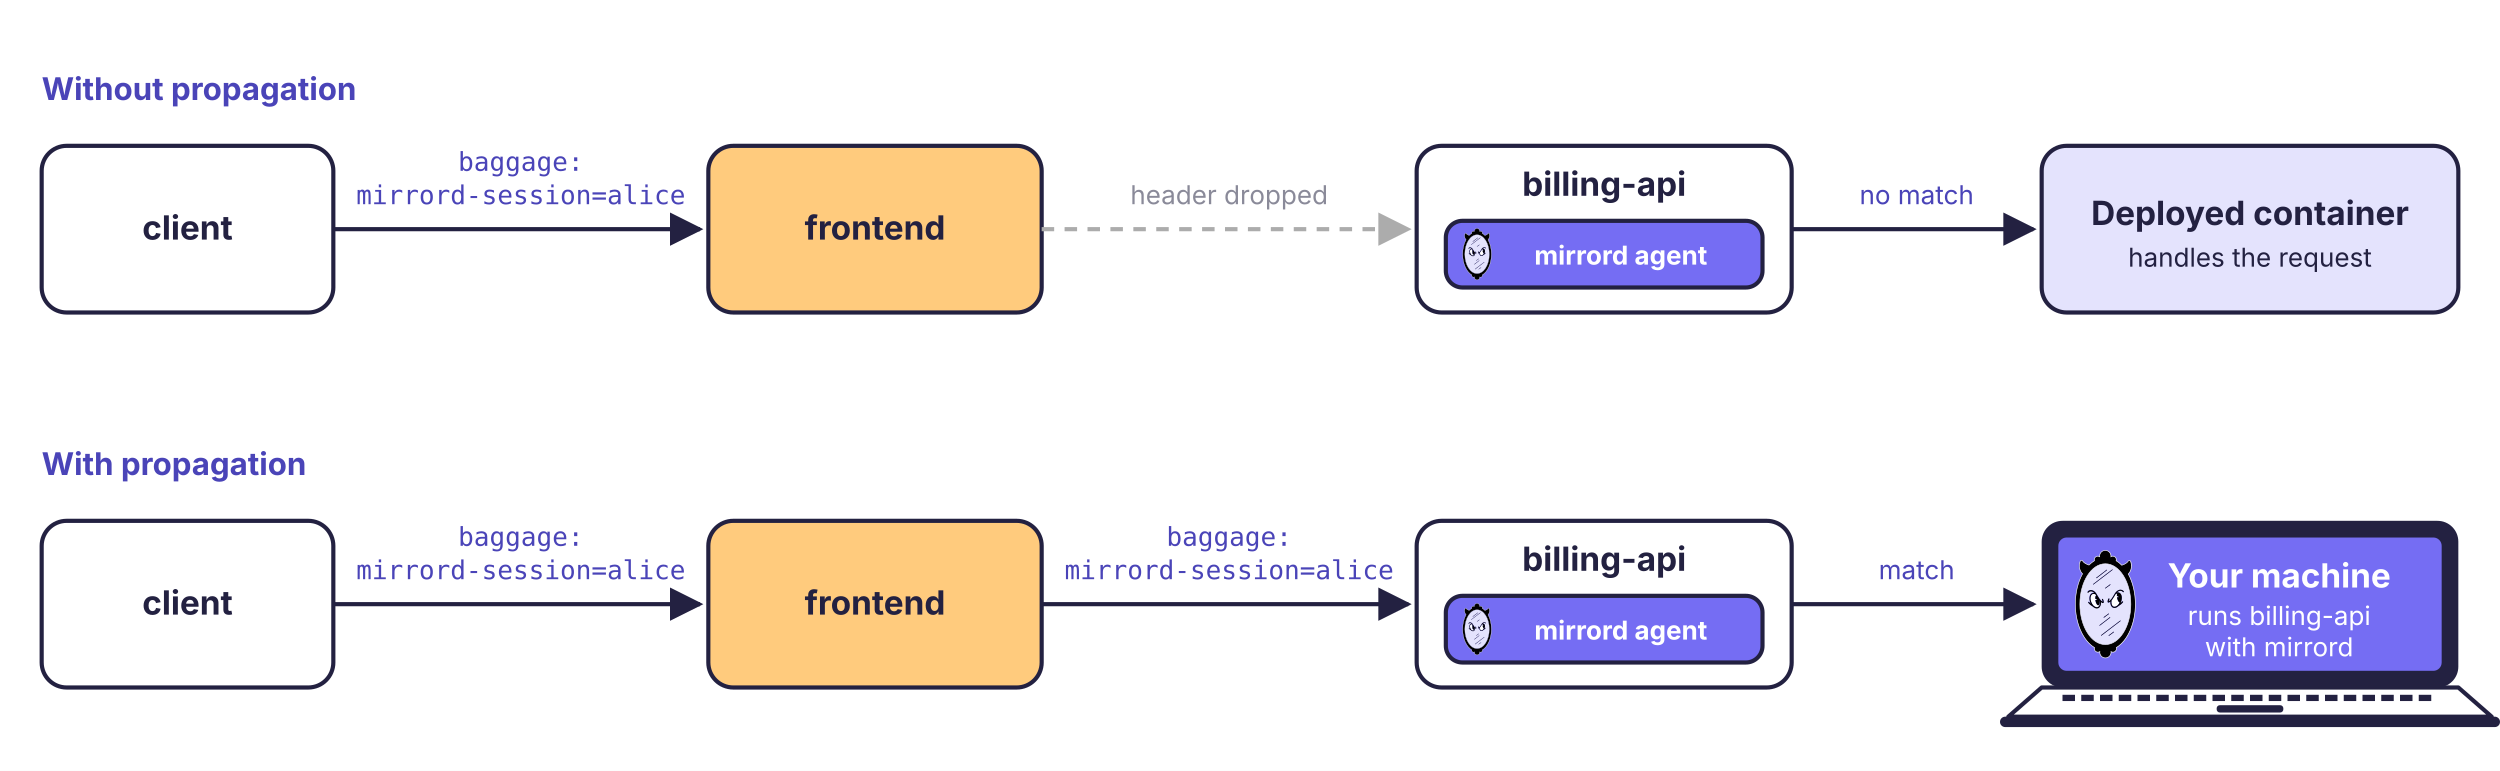
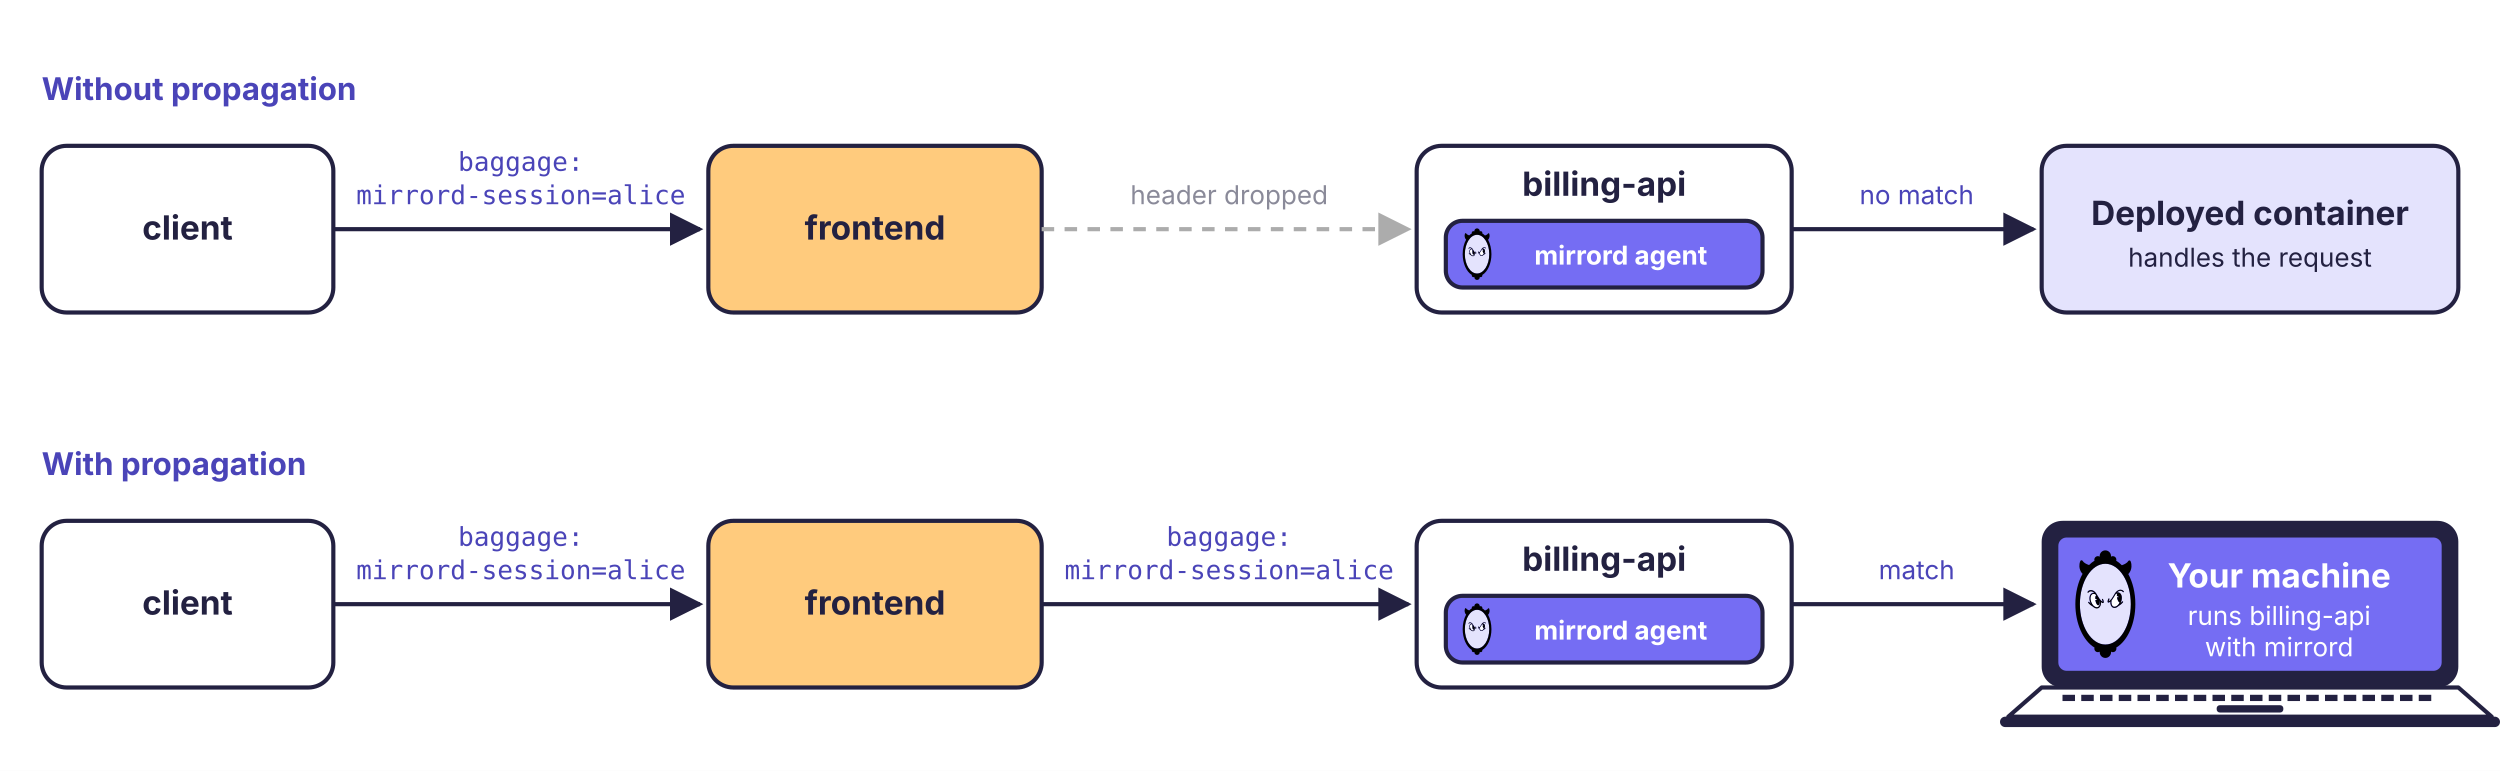
<svg xmlns="http://www.w3.org/2000/svg" viewBox="0 0 1200 370" width="1200" height="370" font-family="Inter, Helvetica, Arial, sans-serif" role="img" aria-labelledby="t d">
  <defs>
    <marker id="arrow" viewBox="0 0 10 10" refX="9" refY="5" markerWidth="8" markerHeight="8" orient="auto-start-reverse">
      <path d="M0 0 L10 5 L0 10 z" fill="#232141" />
    </marker>
    <marker id="arrow-grey" viewBox="0 0 10 10" refX="9" refY="5" markerWidth="8" markerHeight="8" orient="auto-start-reverse">
      <path d="M0 0 L10 5 L0 10 z" fill="#ACACAC" />
    </marker>
    <symbol id="mirrord" viewBox="97 61 391 696">
      <path fill="#ffffff" d="M255.6,387c4.1,19.1-0.9,36.1-12,40.5c-8.2,3.2-17.8,0-26.5-8.2c-0.3-0.6-0.9-0.9-1.5-1.2c0,0,0,0-0.3-0.3 c-5.5-5.6-10.5-13.2-14-22c-4.7-11.5-6.1-23.2-4.4-33.5c1.8-9.4,6.1-16.1,12.8-18.8c5.5-2.3,12.5-1.5,19.3,2.6 c1.5,2.3,2.6,4.4,3.8,6.2c-4.1,2.6-6.4,10.3-6.4,20.3l3.2,1.8l11.1,6.5l-12.5,1.5h-0.9c0.3,1.2,0.3,2.3,0.6,3.5 c3.2,17.9,12,31.1,19,29.7c6.4-1.2,9.6-14.4,7.6-30.2C255.3,386.4,255.6,386.7,255.6,387z" />
      <path fill="#ffffff" d="M384,398.4c-3.2,6.8-7.3,12.3-12,17c0,0,0,0-0.3,0c-0.6,0.3-0.9,0.9-1.2,1.2c-8.7,7.9-18.4,11.5-26.5,8.2 c-11.1-4.7-16-21.4-12-40.5c1.5-1.8,3.2-3.8,4.7-5.6c5-6.5,9-13.2,12.8-20l1.2-2.1c1.2-1.8,2-3.8,3.2-5.6c1.2-2.1,2.6-4.4,4.4-7 c3.5-2.1,6.7-3.2,9.9-3.8c-2,4.7-2.3,10.3-2.3,15.3l3.2,1.8l11.1,6.5l-12.5,1.5h-0.9c0.3,1.2,0.3,2.3,0.6,3.8 C370.5,384.6,377.5,397,384,398.4z" />
-       <path fill="#E4E3FD" d="M405,391.7c-1.5-1.2-3.8-0.9-5,0.6c-3.2,4.1-7,7.9-11.1,11.5c1.2-2.3,2.6-5,3.5-7.6 c5.3-12.6,6.7-25.8,4.7-37.3c-2.3-12-8.2-20.6-16.9-24.1c-4.1-1.8-8.8-2.1-13.7-1.2c4.4-4.4,10.2-8.5,17.5-10 c8.2-1.5,16.6,1.5,20.4,7.3c1.2,1.5,3.2,2.1,5,0.9c1.5-1.2,2-3.2,0.9-4.7c-5.5-8.2-16.6-12.3-27.4-10c-11.1,2.1-19.3,9.7-24.2,15.6 c-2,2.3-3.8,5-5.5,7.3c-2,2.9-3.5,5.6-5,8.2c-1.2,2.1-2.3,3.8-3.2,5.6l-1.2,2.1c-3.8,6.5-7.6,13.2-12.3,19.1 c-5.8,7.6-11.7,12.9-18.4,16.7c0.6-5,2-9.7,4.4-14.1c0.9-1.8,0.3-3.8-1.5-4.7c-1.7-0.9-3.8-0.3-4.7,1.5c-2.9,5.6-4.7,11.5-5.3,17.6 c0,0.9-0.3,3.5,1.5,5.6c1.2,1.2,2.3,1.8,4.1,1.8c1.5,0,2.9-0.3,4.4-1.5c2.6-1.5,5.3-3.2,7.9-5.3c-1.7,18.5,5,34.1,17.5,39.3 c2.9,1.2,5.8,1.8,8.8,1.8c8.5,0,17.5-4.4,25.4-12c11.4-6.2,21.6-14.4,29.5-24.7C406.7,395.2,406.4,392.8,405,391.7z M292.1,149.1 c90.1,0,163.6,116.6,163.6,259.6s-73.5,259.6-163.6,259.6c-90.4,0-163.6-116.6-163.6-259.6S201.9,149.1,292.1,149.1z M389.5,517.3 c0.9-0.6,0.9-1.8,0.3-2.3c-0.6-0.9-1.8-0.9-2.3-0.3l-122.5,93.7c-0.9,0.6-0.9,1.8-0.3,2.3c0.3,0.3,0.9,0.6,1.5,0.6 c0.3,0,0.9,0,1.2-0.3L389.5,517.3z M346.9,589c0.9-0.6,0.9-1.8,0.3-2.3c-0.6-0.9-1.8-0.9-2.3-0.3l-31.2,23.2 c-0.9,0.6-0.9,1.8-0.3,2.3c0.3,0.6,0.9,0.9,1.5,0.9c0.3,0,0.6-0.3,0.9-0.3L346.9,589z M338.2,189.1c0.9-0.6,0.9-1.8,0.3-2.3 c-0.6-0.9-1.8-0.9-2.3-0.3l-122.5,93.4c-0.9,0.6-0.9,1.8-0.3,2.3c0.3,0.3,0.9,0.6,1.5,0.6c0.3,0,0.9,0,0.9-0.3L338.2,189.1z M324.4,284.5c0.9-0.6,0.9-1.8,0.3-2.3c-0.6-0.9-1.7-0.9-2.3-0.3l-31.2,22.9c-0.9,0.6-0.9,1.8-0.3,2.3c0.3,0.6,0.9,0.6,1.5,0.6 c0.3,0,0.6,0,0.9-0.3L324.4,284.5z M322.7,495.9c0.9-0.6,0.9-1.8,0.3-2.3c-0.6-0.9-1.8-0.9-2.3-0.3l-66.2,50.8 c-0.9,0.6-0.9,1.8-0.3,2.3c0.3,0.3,0.9,0.6,1.5,0.6c0.3,0,0.6,0,0.9-0.3L322.7,495.9z M314.8,472.4c0.9-0.6,0.9-1.8,0.3-2.3 c-0.6-0.9-1.8-0.9-2.3-0.3L281.6,493c-0.9,0.6-0.9,1.8-0.3,2.3c0.3,0.6,0.9,0.9,1.5,0.9c0.3,0,0.9-0.3,0.9-0.3L314.8,472.4z M302.3,190.5c0.9-0.6,0.9-1.8,0.3-2.3c-0.6-0.9-1.7-0.9-2.3-0.3L234,239c-0.9,0.6-0.9,1.8-0.3,2.3c0.3,0.3,0.9,0.6,1.5,0.6 c0.3,0,0.9,0,1.2-0.3L302.3,190.5z M280.1,399.6c1.8-2.1,1.5-4.7,1.5-5.6c-0.6-6.2-2.3-12.3-5-17.9c-0.9-1.8-2.9-2.3-4.7-1.5 c-1.8,0.9-2.3,2.9-1.5,4.7c2.3,4.4,3.8,9.4,4.4,14.1c-6.4-3.8-12.5-9.4-18.4-16.7c-4.7-6.2-8.8-12.9-12.3-19.1l-1.5-2.3 c-1.2-1.8-2-3.8-3.2-5.6c-1.5-2.3-2.9-5.3-5-8.2c0,0,0,0,0-0.3c-1.5-2.3-3.5-5-5.5-7.3c-5-5.9-13.1-13.2-24.2-15.6 c-10.8-2.1-21.9,2.1-27.4,10c-1.2,1.5-0.6,3.8,0.9,4.7c1.5,1.2,3.8,0.6,4.7-0.9c4.1-5.9,12.5-8.8,20.4-7.3 c7.3,1.5,13.1,5.9,17.5,10c-4.7-0.9-9.3-0.3-13.7,1.2c-8.8,3.5-14.6,12-16.9,24.1c-2,11.5-0.3,24.7,4.7,37.3 c1.2,2.6,2.3,5.3,3.5,7.6c-4.1-3.5-7.9-7.3-11.1-11.5c-1.2-1.5-3.5-1.8-5-0.6c-1.5,1.2-1.8,3.5-0.6,5c8.2,10,18.4,18.5,29.5,24.7 c7.9,7.6,16.9,11.7,25.7,11.7c2.9,0,6.1-0.6,8.8-1.8c12.5-5.3,19-20.6,17.5-39.3c2.6,2.1,5,3.8,7.9,5.3c1.5,0.9,2.9,1.2,4.4,1.2 C277.8,401.4,279.2,400.8,280.1,399.6z" />
+       <path fill="#E4E3FD" d="M405,391.7c-1.5-1.2-3.8-0.9-5,0.6c-3.2,4.1-7,7.9-11.1,11.5c1.2-2.3,2.6-5,3.5-7.6 c5.3-12.6,6.7-25.8,4.7-37.3c-2.3-12-8.2-20.6-16.9-24.1c-4.1-1.8-8.8-2.1-13.7-1.2c4.4-4.4,10.2-8.5,17.5-10 c8.2-1.5,16.6,1.5,20.4,7.3c1.2,1.5,3.2,2.1,5,0.9c1.5-1.2,2-3.2,0.9-4.7c-5.5-8.2-16.6-12.3-27.4-10c-11.1,2.1-19.3,9.7-24.2,15.6 c-2,2.3-3.8,5-5.5,7.3c-2,2.9-3.5,5.6-5,8.2c-1.2,2.1-2.3,3.8-3.2,5.6l-1.2,2.1c-3.8,6.5-7.6,13.2-12.3,19.1 c-5.8,7.6-11.7,12.9-18.4,16.7c0.6-5,2-9.7,4.4-14.1c0.9-1.8,0.3-3.8-1.5-4.7c-1.7-0.9-3.8-0.3-4.7,1.5c-2.9,5.6-4.7,11.5-5.3,17.6 c0,0.9-0.3,3.5,1.5,5.6c1.2,1.2,2.3,1.8,4.1,1.8c1.5,0,2.9-0.3,4.4-1.5c2.6-1.5,5.3-3.2,7.9-5.3c-1.7,18.5,5,34.1,17.5,39.3 c2.9,1.2,5.8,1.8,8.8,1.8c8.5,0,17.5-4.4,25.4-12c11.4-6.2,21.6-14.4,29.5-24.7C406.7,395.2,406.4,392.8,405,391.7z M292.1,149.1 c90.1,0,163.6,116.6,163.6,259.6s-73.5,259.6-163.6,259.6c-90.4,0-163.6-116.6-163.6-259.6S201.9,149.1,292.1,149.1z M280.1,399.6c1.8-2.1,1.5-4.7,1.5-5.6c-0.6-6.2-2.3-12.3-5-17.9c-0.9-1.8-2.9-2.3-4.7-1.5 c-1.8,0.9-2.3,2.9-1.5,4.7c2.3,4.4,3.8,9.4,4.4,14.1c-6.4-3.8-12.5-9.4-18.4-16.7c-4.7-6.2-8.8-12.9-12.3-19.1l-1.5-2.3 c-1.2-1.8-2-3.8-3.2-5.6c-1.5-2.3-2.9-5.3-5-8.2c0,0,0,0,0-0.3c-1.5-2.3-3.5-5-5.5-7.3c-5-5.9-13.1-13.2-24.2-15.6 c-10.8-2.1-21.9,2.1-27.4,10c-1.2,1.5-0.6,3.8,0.9,4.7c1.5,1.2,3.8,0.6,4.7-0.9c4.1-5.9,12.5-8.8,20.4-7.3 c7.3,1.5,13.1,5.9,17.5,10c-4.7-0.9-9.3-0.3-13.7,1.2c-8.8,3.5-14.6,12-16.9,24.1c-2,11.5-0.3,24.7,4.7,37.3 c1.2,2.6,2.3,5.3,3.5,7.6c-4.1-3.5-7.9-7.3-11.1-11.5c-1.2-1.5-3.5-1.8-5-0.6c-1.5,1.2-1.8,3.5-0.6,5c8.2,10,18.4,18.5,29.5,24.7 c7.9,7.6,16.9,11.7,25.7,11.7c2.9,0,6.1-0.6,8.8-1.8c12.5-5.3,19-20.6,17.5-39.3c2.6,2.1,5,3.8,7.9,5.3c1.5,0.9,2.9,1.2,4.4,1.2 C277.8,401.4,279.2,400.8,280.1,399.6z" />
      <path d="M439.4,215.2c29.5,54,45.5,122.4,45.5,193.8c0,123.6-49,234.9-122.8,279.2c0.6,2.1,1.2,4.4,1.2,6.8 c0,12.3-10.2,22.6-22.5,22.6c-4.4,0-8.8-1.2-12.3-3.5c0.3,1.2,0.3,2.6,0.3,3.8c0,20.3-16.3,36.7-36.5,36.7s-36.5-16.4-36.5-36.7 c0-1.2,0-2.6,0.3-3.8c-3.5,2.3-7.9,3.5-12.3,3.5c-12.3,0-22.5-10-22.5-22.6c0-2.3,0.3-4.7,1.2-6.8C148.6,643.6,99.3,532.3,99.3,409 c0-71.9,16.3-140.9,46.4-195.3c-1.5-0.9-2.3-2.1-3.5-3.2c-9.9-11.2-15.5-26.4-16.9-42.6c-0.6-11.5,0.9-23.2,5-33.8 c0.6-1.8,2.6-6.8,7.6-7.3c5.3-0.6,8.5,3.8,11.4,7.9c1.2,1.5,2.3,2.9,2.9,3.8c5.5,5.3,12.5,9.7,21.6,13.8c4.4,2.1,9,3.8,13.4,5.3 c11.1-11.2,22.8-20.6,35-27.9c-0.6-2.3-1.2-4.4-1.2-6.8c0-12.3,10.2-22.6,22.5-22.6c4.4,0,8.8,1.2,12.3,3.5c0-1.2-0.3-2.6-0.3-3.8 c0-20.3,16.3-36.7,36.5-36.7c20.1,0,36.5,16.4,36.5,36.7c0,1.2,0,2.6-0.3,3.8c3.5-2.3,7.9-3.5,12.3-3.5c12.5,0,22.5,10.3,22.5,22.6 c0,2.3-0.3,4.7-1.2,6.8c12.5,7.6,24.8,17.3,36.2,29.1c4.7-1.5,9-3.2,13.7-5.3c9-4.1,16-8.5,21.6-13.8c0.9-0.9,2-2.3,2.9-3.8 c2.9-4.1,6.1-8.5,11.4-7.9c5,0.6,7,5.6,7.6,7.3c4.1,10.6,5.5,22.3,4.7,33.8c-1.2,15.9-7,31.4-16.9,42.6 C442.3,212.6,441.1,214,439.4,215.2z M455.7,409c0-143.3-73.5-259.6-163.6-259.6c-90.4,0-163.6,116.6-163.6,259.6 c0,143,73.5,259.6,163.6,259.6C382.5,668.6,455.7,552,455.7,409z" />
-       <path fill="#ffffff" d="M292.4,756.6c-21.2,0-38.5-17.4-38.5-38.7c0-0.1,0-0.2,0-0.3c-3,1.3-6.5,2-10,2c-13.5,0-24.5-11-24.5-24.6 c0-2.2,0.2-4.2,0.7-5.9c-36.1-22.2-66.8-60.3-88.9-110.2C109,528.5,97.3,469.7,97.3,409c0-71.5,16.3-140.6,45.8-194.7 c-0.6-0.5-1.1-1-1.5-1.5c-0.3-0.3-0.5-0.6-0.8-0.8l-0.1-0.1c-9.7-10.9-15.9-26.4-17.4-43.7c-0.6-12.5,1.1-24.4,5.1-34.7 c0.8-2.3,3.2-7.9,9.2-8.6c6.5-0.7,10.4,4.7,13.2,8.7c1.1,1.4,2.2,2.8,2.9,3.7c5.3,5,11.9,9.2,20.9,13.3c3.5,1.7,7.6,3.3,12.1,4.8 c10.7-10.7,21.9-19.6,33.2-26.5c-0.5-1.9-0.9-3.7-0.9-5.8c0-13.3,11.2-24.6,24.5-24.6c3.5,0,6.9,0.7,10,2c0-0.1,0-0.2,0-0.3 c0-21.3,17.3-38.7,38.5-38.7c21.2,0,38.5,17.4,38.5,38.7c0,0.1,0,0.2,0,0.3c3-1.3,6.5-2,10-2c13.5,0,24.5,11,24.5,24.6 c0,2.2-0.2,4.2-0.7,5.9c12.2,7.6,23.8,16.9,34.3,27.6c3.7-1.2,7.6-2.7,12.3-4.8c9-4.1,15.7-8.4,21-13.4c0.7-0.7,1.8-2,2.6-3.4 l0.1-0.1c2.8-4,6.7-9.5,13.2-8.8c6,0.7,8.5,6.3,9.3,8.7c4,10.4,5.7,22.4,4.8,34.5c-1.2,16.6-7.5,32.4-17.2,43.5c-0.4,1-1.3,2-2.4,3 c29,53.9,44.9,122.4,44.9,193.3c0,60.9-11.7,119.7-33.9,170.2c-22,49.9-52.6,87.9-88.6,110c0.5,1.9,0.8,3.8,0.8,5.8 c0,13.3-11.2,24.6-24.5,24.6c-3.5,0-6.9-0.7-10-2c0,0.1,0,0.2,0,0.3C330.8,739.2,313.6,756.6,292.4,756.6z M259.4,709.5l-1.2,5 c-0.2,0.9-0.2,2.3-0.2,3.3c0,19.1,15.5,34.7,34.5,34.7s34.5-15.6,34.5-34.7c0-1.1,0-2.4-0.2-3.3l-1.2-5l4.3,2.9 c3.1,2.1,7,3.2,11.1,3.2c11.1,0,20.5-9.4,20.5-20.6c0-2.1-0.5-4.2-1.1-6.2l-0.4-1.5l1.3-0.8c72.9-43.8,121.8-155.3,121.8-277.5 c0-70.8-16.1-139.3-45.3-192.8l-0.9-1.6l1.5-1c1.6-1.1,2.3-2.2,2.4-2.5l0.1-0.4l0.3-0.3c9.3-10.4,15.2-25.5,16.4-41.4 c0.9-11.6-0.7-22.9-4.5-32.9c-0.6-1.7-2.3-5.6-6-6.1c-3.8-0.4-6.3,2.6-9.5,7c-0.9,1.5-2.1,3-3.2,4.1c-5.7,5.4-12.7,9.9-22.2,14.2 c-5.4,2.4-9.7,4-13.9,5.4l-1.2,0.4l-0.9-0.9c-10.9-11.3-23-21-35.8-28.8l-1.5-0.9l0.7-1.6c0.7-1.6,1-3.5,1-6 c0-11.4-9.2-20.6-20.5-20.6c-4.1,0-8.1,1.1-11.1,3.2l-4.3,2.9l1.2-5c0.2-0.9,0.2-2.3,0.2-3.3c0-19.1-15.5-34.7-34.5-34.7 c-19,0-34.5,15.6-34.5,34.7c0,0.5,0.1,1.1,0.1,1.7c0.1,0.7,0.2,1.4,0.2,2.1v3.8l-3.1-2.1c-3.1-2.1-7-3.2-11.1-3.2 c-11.1,0-20.5,9.4-20.5,20.6c0,1.9,0.4,3.6,0.9,5.6l0.5,2.1l-1.3,0.8c-11.8,7.1-23.5,16.4-34.6,27.6l-0.9,0.9l-1.2-0.4 c-5.1-1.7-9.7-3.5-13.6-5.4c-9.5-4.3-16.5-8.8-22.1-14.2l-0.2-0.2l-0.1-0.2c-0.5-0.8-1.7-2.2-2.8-3.6l-0.1-0.1 c-3.1-4.4-5.7-7.5-9.5-7.1c-3.7,0.4-5.4,4.3-5.9,6c-3.8,9.8-5.5,21.2-4.9,33c1.5,16.4,7.3,31.1,16.4,41.3c0.3,0.3,0.6,0.6,0.9,0.9 c0.7,0.8,1.4,1.5,2.2,2l1.6,1l-0.9,1.7c-29.7,53.8-46.1,122.8-46.1,194.3c0,121.9,49.2,233.4,122.4,277.5l1.5,0.9l-0.7,1.6 c-0.7,1.6-1,3.5-1,6c0,11.4,9.2,20.6,20.5,20.6c4.1,0,8.1-1.1,11.1-3.2L259.4,709.5z M292.1,670.6c-91.3,0-165.6-117.3-165.6-261.6 s74.3-261.6,165.6-261.6c91.3,0,165.6,117.3,165.6,261.6S383.4,670.6,292.1,670.6z M292.1,151.4c-89.1,0-161.6,115.5-161.6,257.6 c0,68.8,16.9,133.5,47.7,182.3c30.6,48.5,71,75.2,113.9,75.2c89.1,0,161.6-115.5,161.6-257.6C453.7,267,381.2,151.4,292.1,151.4z" />
-       <path d="M344.9,586.3c0.9-0.6,1.7-0.3,2.3,0.3c0.6,0.9,0.3,1.8-0.3,2.3l-31.2,23.2c-0.3,0.3-0.6,0.3-0.9,0.3 c-0.6,0-1.2-0.3-1.5-0.9c-0.6-0.9-0.3-1.8,0.3-2.3L344.9,586.3z" />
      <path d="M372,415.5c4.4-4.4,8.5-10.3,12-17c-6.4-1.8-13.4-13.8-16.3-29.7c-0.3-1.2-0.6-2.3-0.6-3.8h0.9l12.5-1.5l-11.1-6.5 l-3.2-1.8c0-5,0.3-10.6,2.3-15.3c-3.2,0.6-6.7,1.8-9.9,3.8c-1.8,2.3-3.2,5-4.4,7c-1.2,2.1-2.3,3.8-3.2,5.6l-1.2,2.1 c-3.8,6.5-7.9,13.5-12.8,20c-1.5,2.1-3.2,3.8-4.7,5.6c-4.1,19.1,0.9,35.8,12,40.5c8.2,3.2,17.8-0.3,26.5-8.2 C370.8,416.3,371.4,415.8,372,415.5z M410.5,326.8c1.2,1.5,0.9,3.8-0.9,4.7c-1.5,1.2-3.8,0.9-5-0.9c-4.1-5.9-12.5-8.8-20.4-7.3 c-7.3,1.5-13.1,5.9-17.5,10c4.7-0.9,9.3-0.3,13.7,1.2c8.8,3.5,14.9,12,16.9,24.1c2,11.5,0.3,24.7-4.7,37.3 c-1.2,2.6-2.3,5.3-3.5,7.6c4.1-3.5,7.9-7.3,11.1-11.5c1.2-1.5,3.5-1.8,5-0.6c1.5,1.2,1.7,3.5,0.6,5c-8.2,10.3-18.4,18.5-29.5,24.7 c-7.9,7.6-16.9,12-25.4,12c-3.2,0-6.1-0.6-8.8-1.8c-12.5-5.3-19-20.6-17.5-39.3c-2.6,2.1-5.3,3.8-7.9,5.3c-1.5,0.9-3.2,1.5-4.4,1.5 c-1.5,0-2.9-0.6-4.1-1.8c-1.7-2.1-1.5-4.7-1.5-5.6c0.6-6.2,2.3-12,5.3-17.6c0.9-1.8,2.9-2.3,4.7-1.5c1.8,0.9,2.3,2.9,1.5,4.7 c-2.3,4.4-3.8,9.4-4.4,14.1c6.4-3.8,12.5-9.4,18.4-16.7c4.7-6.2,8.8-12.6,12.3-19.1l1.2-2.1c1.2-2.1,2.3-3.8,3.2-5.6 c1.5-2.3,2.9-5.3,5-8.2c1.8-2.3,3.5-5,5.5-7.3c5-5.9,13.4-13.2,24.2-15.6C393.9,314.5,405,318.6,410.5,326.8z" />
-       <path d="M324.4,284.5l-31.5,23.2c-0.3,0.3-0.6,0.3-0.9,0.3c-0.6,0-1.2-0.3-1.5-0.6c-0.6-0.9-0.3-1.8,0.3-2.3l31.2-23.2 c0.9-0.6,1.7-0.3,2.3,0.3C325.6,282.7,325.3,283.9,324.4,284.5z" />
-       <path d="M312.8,469.5c0.9-0.6,1.8-0.3,2.3,0.3c0.6,0.9,0.3,1.8-0.3,2.3l-31.2,23.2c-0.3,0.3-0.6,0.3-0.9,0.3 c-0.6,0-1.2-0.3-1.5-0.9c-0.6-0.9-0.3-1.8,0.3-2.3L312.8,469.5z" />
-       <path d="M387.5,514.7c0.9-0.6,1.8-0.3,2.3,0.3c0.6,0.9,0.3,1.8-0.3,2.3L267,611c-0.3,0.3-0.6,0.3-1.2,0.3c-0.6,0-1.2-0.3-1.5-0.6 c-0.6-0.9-0.6-1.8,0.3-2.3L387.5,514.7z" />
-       <path d="M320.7,493c0.9-0.6,1.8-0.3,2.3,0.3c0.6,0.9,0.6,1.8-0.3,2.3l-66.2,51.1c-0.3,0.3-0.6,0.3-0.9,0.3c-0.6,0-1.2-0.3-1.5-0.6 c-0.6-0.9-0.6-1.8,0.3-2.3L320.7,493z" />
-       <path d="M300.2,187.9c0.9-0.6,1.7-0.3,2.3,0.3c0.6,0.9,0.6,1.8-0.3,2.3l-65.9,51.1c-0.3,0.3-0.6,0.3-1.2,0.3 c-0.6,0-0.9-0.3-1.5-0.6c-0.6-0.9-0.3-1.8,0.3-2.3L300.2,187.9z" />
-       <path d="M213.6,279.8l122.5-93.7c0.6-0.6,1.8-0.3,2.3,0.3c0.6,0.9,0.3,1.8-0.3,2.3l-122.5,93.7c-0.3,0.3-0.6,0.3-0.9,0.3 c-0.6,0-1.2-0.3-1.5-0.6C212.7,281.6,212.7,280.4,213.6,279.8z" />
      <path d="M243.9,427.5c11.1-4.4,16-21.4,12-40.5c-0.3-0.3-0.6-0.6-0.9-0.9c2,15.9-1.2,29.1-7.6,30.2c-7.3,1.5-15.8-12-19-29.7 c-0.3-1.2-0.3-2.3-0.6-3.5h0.9l12.5-1.5l-11.1-6.5l-3.2-1.8c0-10,2.3-17.6,6.4-20.3c-1.2-2.1-2.3-4.1-3.8-6.2 c-7-4.1-13.7-5-19.3-2.6c-6.4,2.6-11.1,9.4-12.8,18.8c-1.8,10-0.3,22,4.4,33.5c3.5,8.8,8.5,16.4,14,22c0,0,0.3,0,0.3,0.3 c0.6,0.3,1.2,0.9,1.5,1.2C225.9,427.2,235.8,430.7,243.9,427.5z M204.9,319.1c11.1,2.1,19.3,9.7,24.2,15.6c2,2.3,3.8,5,5.5,7.3 c0,0,0,0,0,0.3c2,2.9,3.5,5.6,5,8.2c1.2,1.8,2,3.5,3.2,5.6l1.5,2.3c3.8,6.5,7.6,12.9,12.3,19.1c5.8,7.3,11.7,12.9,18.4,16.7 c-0.6-5-2-9.7-4.4-14.1c-0.9-1.8-0.3-3.8,1.5-4.7c1.8-0.9,3.8-0.3,4.7,1.5c2.9,5.6,4.7,11.5,5,17.9c0,0.9,0.3,3.5-1.5,5.6 c-1.2,1.2-2.6,1.8-4.1,1.8c-1.5,0-2.9-0.6-4.4-1.2c-2.6-1.5-5.3-3.2-7.9-5.3c1.7,18.5-5,34.1-17.5,39.3c-2.9,1.2-5.8,1.8-8.8,1.8 c-8.5,0-17.5-4.4-25.7-11.7c-11.4-6.2-21.6-14.7-29.5-24.7c-1.2-1.5-0.9-3.8,0.6-5c1.5-1.2,3.8-0.9,5,0.6c3.2,4.1,7,7.9,11.1,11.5 c-1.2-2.3-2.6-5-3.5-7.6c-5-12.6-6.7-25.8-4.7-37.3c2-12,8.2-20.6,16.9-24.1c4.1-1.8,8.8-2.1,13.7-1.2c-4.4-4.4-10.2-8.8-17.5-10 c-8.2-1.5-16.6,1.5-20.4,7.3c-1.2,1.5-3.2,2.1-4.7,0.9c-1.5-1.2-2-3.2-0.9-4.7C183,320.9,194.1,317.1,204.9,319.1z" />
    </symbol>
  </defs>
  <rect x="0" y="0" width="1200" height="370" fill="#ffffff" />
  <text x="20" y="48" font-size="15" font-weight="700" fill="#4a44b8">Without propagation</text>
  <rect x="20" y="70" width="140" height="80" rx="12" fill="#ffffff" stroke="#232141" stroke-width="2" />
  <text x="90" y="115" font-size="16" font-weight="700" fill="#232141" text-anchor="middle">client</text>
  <line x1="160" y1="110" x2="336" y2="110" stroke="#232141" stroke-width="2" marker-end="url(#arrow)" />
  <text x="250" y="82" font-size="12.5" font-family="Menlo, Consolas, monospace" fill="#4a44b8" text-anchor="middle">baggage:</text>
  <text x="250" y="98" font-size="12.5" font-family="Menlo, Consolas, monospace" fill="#4a44b8" text-anchor="middle">mirrord-session=alice</text>
  <rect x="340" y="70" width="160" height="80" rx="12" fill="#FFCB7D" stroke="#232141" stroke-width="2" />
  <text x="420" y="115" font-size="16" font-weight="700" fill="#232141" text-anchor="middle">frontend</text>
  <line x1="500" y1="110" x2="676" y2="110" stroke="#ACACAC" stroke-width="2" stroke-dasharray="6 5" marker-end="url(#arrow-grey)" />
  <text x="590" y="98" font-size="12.5" fill="#8a8a99" text-anchor="middle">header dropped</text>
  <rect x="680" y="70" width="180" height="80" rx="12" fill="#ffffff" stroke="#232141" stroke-width="2" />
  <text x="770" y="94" font-size="16" font-weight="700" fill="#232141" text-anchor="middle">billing-api</text>
  <rect x="694" y="106" width="152" height="32" rx="8" fill="#756DF3" stroke="#232141" stroke-width="2" />
  <use href="#mirrord" x="702" y="109" width="14" height="26" />
  <text x="778" y="127" font-size="12.5" font-weight="700" fill="#ffffff" text-anchor="middle">mirrord agent</text>
  <line x1="860" y1="110" x2="976" y2="110" stroke="#232141" stroke-width="2" marker-end="url(#arrow)" />
  <text x="920" y="98" font-size="12.5" fill="#4a44b8" text-anchor="middle">no match</text>
  <rect x="980" y="70" width="200" height="80" rx="12" fill="#E4E3FD" stroke="#232141" stroke-width="2" />
  <text x="1080" y="108" font-size="16" font-weight="700" fill="#232141" text-anchor="middle">Deployed container</text>
  <text x="1080" y="128" font-size="12.5" fill="#232141" text-anchor="middle">handles the request</text>
  <text x="20" y="228" font-size="15" font-weight="700" fill="#4a44b8">With propagation</text>
  <rect x="20" y="250" width="140" height="80" rx="12" fill="#ffffff" stroke="#232141" stroke-width="2" />
  <text x="90" y="295" font-size="16" font-weight="700" fill="#232141" text-anchor="middle">client</text>
  <line x1="160" y1="290" x2="336" y2="290" stroke="#232141" stroke-width="2" marker-end="url(#arrow)" />
  <text x="250" y="262" font-size="12.5" font-family="Menlo, Consolas, monospace" fill="#4a44b8" text-anchor="middle">baggage:</text>
  <text x="250" y="278" font-size="12.5" font-family="Menlo, Consolas, monospace" fill="#4a44b8" text-anchor="middle">mirrord-session=alice</text>
  <rect x="340" y="250" width="160" height="80" rx="12" fill="#FFCB7D" stroke="#232141" stroke-width="2" />
  <text x="420" y="295" font-size="16" font-weight="700" fill="#232141" text-anchor="middle">frontend</text>
  <line x1="500" y1="290" x2="676" y2="290" stroke="#232141" stroke-width="2" marker-end="url(#arrow)" />
  <text x="590" y="262" font-size="12.5" font-family="Menlo, Consolas, monospace" fill="#4a44b8" text-anchor="middle">baggage:</text>
  <text x="590" y="278" font-size="12.5" font-family="Menlo, Consolas, monospace" fill="#4a44b8" text-anchor="middle">mirrord-session=alice</text>
  <rect x="680" y="250" width="180" height="80" rx="12" fill="#ffffff" stroke="#232141" stroke-width="2" />
  <text x="770" y="274" font-size="16" font-weight="700" fill="#232141" text-anchor="middle">billing-api</text>
  <rect x="694" y="286" width="152" height="32" rx="8" fill="#756DF3" stroke="#232141" stroke-width="2" />
  <use href="#mirrord" x="702" y="289" width="14" height="26" />
  <text x="778" y="307" font-size="12.5" font-weight="700" fill="#ffffff" text-anchor="middle">mirrord agent</text>
  <line x1="860" y1="290" x2="976" y2="290" stroke="#232141" stroke-width="2" marker-end="url(#arrow)" />
  <text x="920" y="278" font-size="12.5" fill="#4a44b8" text-anchor="middle">match</text>
  <rect x="980" y="250" width="200" height="80" rx="10" fill="#232141" />
  <rect x="988" y="258" width="184" height="64" rx="4" fill="#756DF3" />
  <path d="M980 330 H1180 L1196 344 H964 Z" fill="#ffffff" stroke="#232141" stroke-width="2" stroke-linejoin="round" />
  <line x1="990" y1="335" x2="1170" y2="335" stroke="#232141" stroke-width="3" stroke-dasharray="6 3" />
  <rect x="1064" y="338.5" width="32" height="3.5" rx="1.5" fill="#232141" />
  <rect x="960" y="344" width="240" height="5" rx="2.5" fill="#232141" />
  <use href="#mirrord" x="996.0" y="264.0" width="29.2" height="52.0" />
  <text x="1094" y="282" font-size="16" font-weight="700" fill="#ffffff" text-anchor="middle">Your machine</text>
  <text x="1094" y="300" font-size="12.5" fill="#ffffff" text-anchor="middle">runs billing-api</text>
  <text x="1094" y="315" font-size="12.5" fill="#ffffff" text-anchor="middle">with mirrord</text>
</svg>
